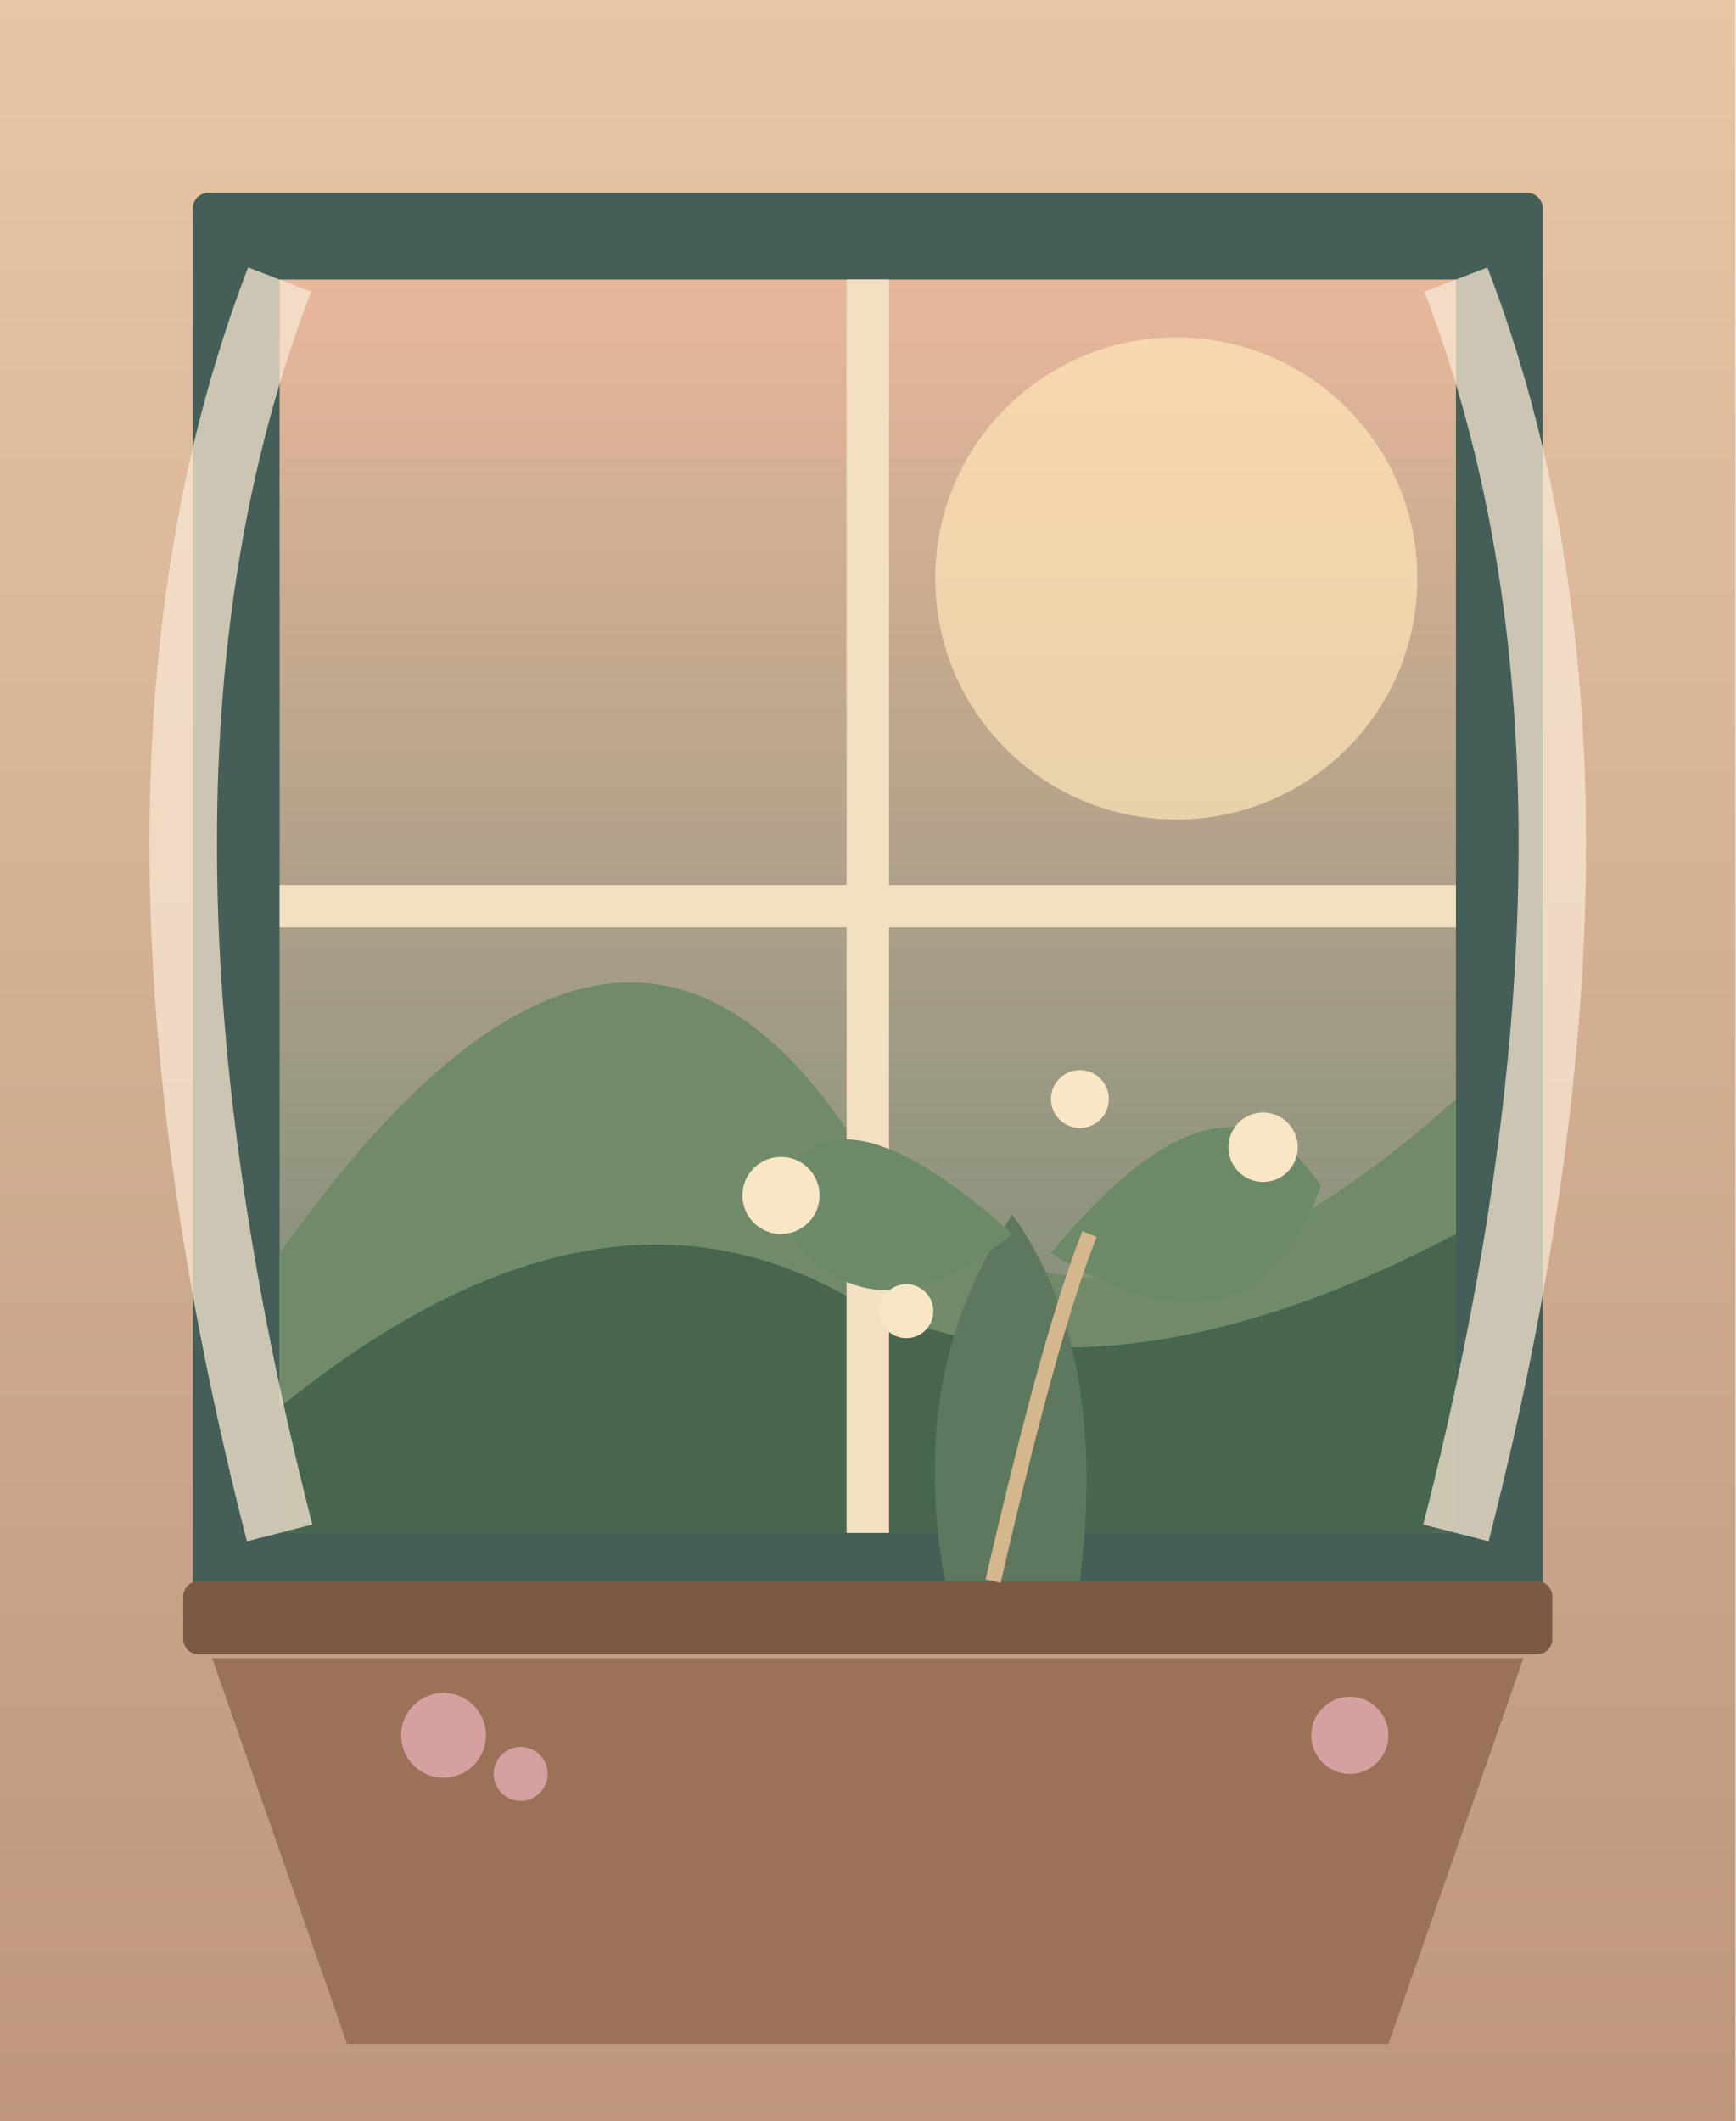
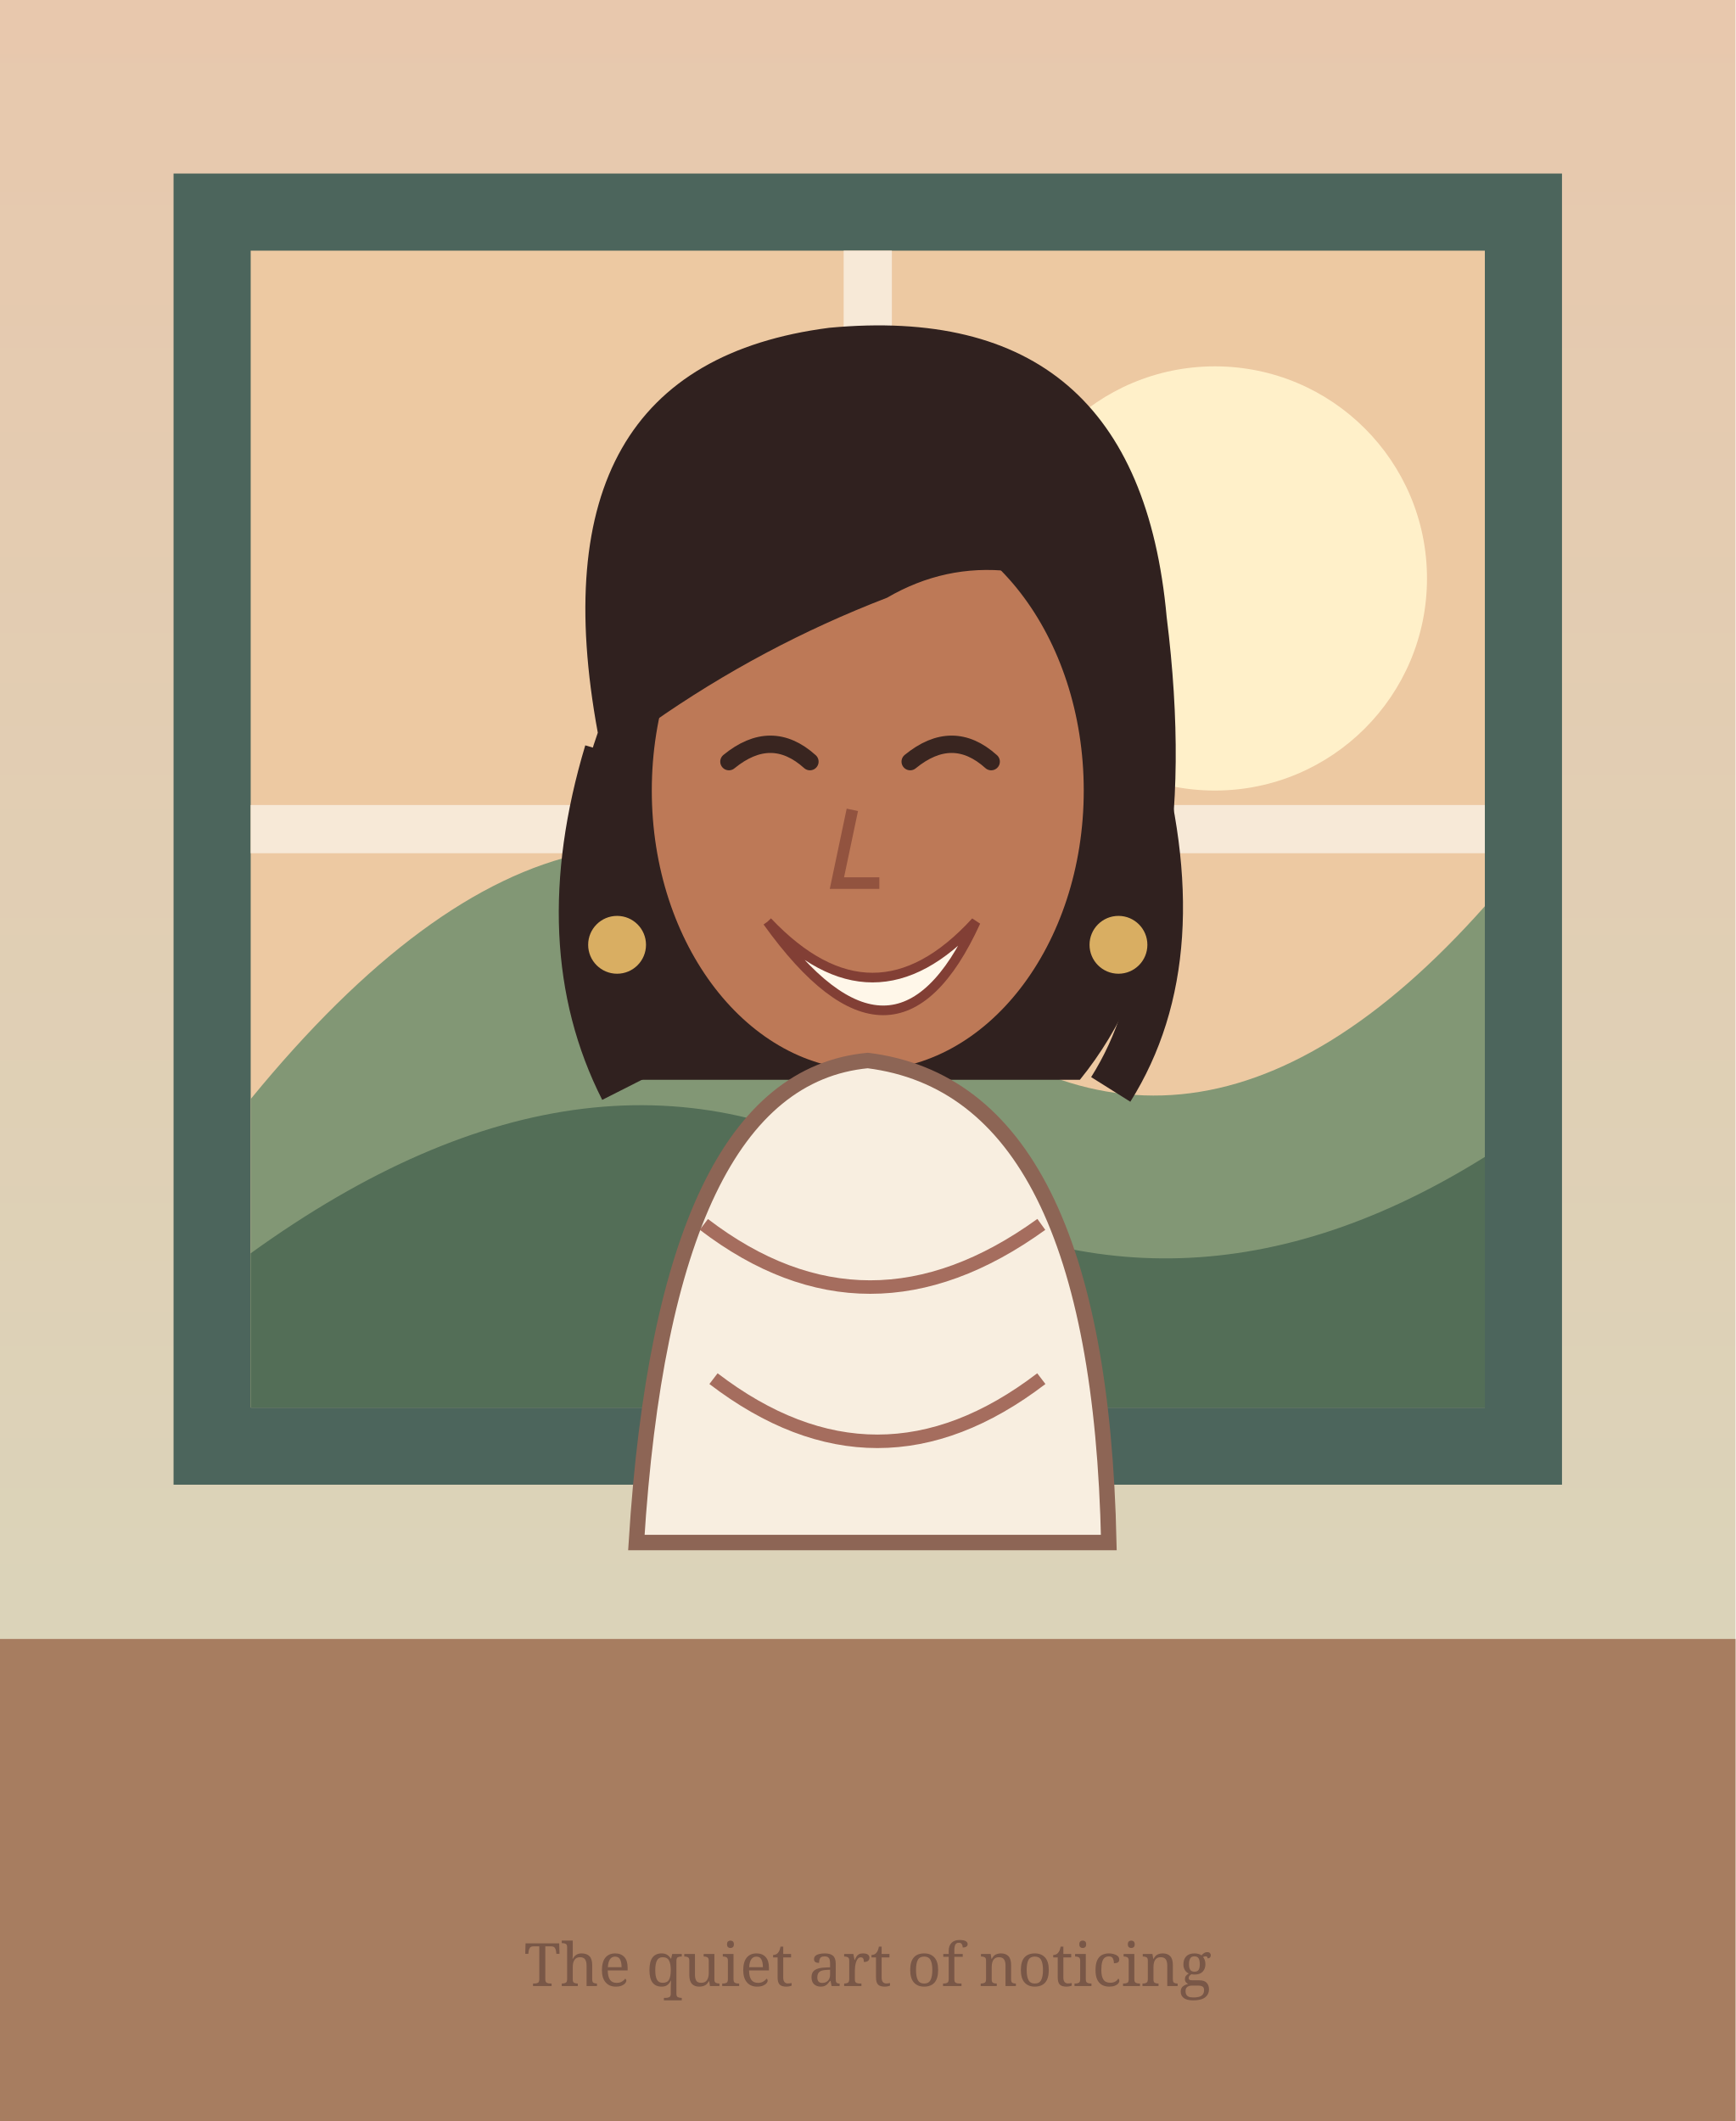
<svg xmlns="http://www.w3.org/2000/svg" viewBox="0 0 900 1100">
  <defs>
-     <linearGradient id="wall" x2="0" y2="1">
-       <stop stop-color="#e7c6a5" />
-       <stop offset="1" stop-color="#bd967d" />
-     </linearGradient>
-     <linearGradient id="out" x2="0" y2="1">
-       <stop stop-color="#e9b89b" />
-       <stop offset="1" stop-color="#708875" />
+     <linearGradient id="g" x2="0" y2="1">
+       <stop stop-color="#e8c8ad" />
+       <stop offset="1" stop-color="#d7d7bd" />
    </linearGradient>
  </defs>
-   <rect width="900" height="1100" fill="url(#wall)" />
-   <rect x="100" y="100" width="700" height="740" rx="8" fill="#455e58" />
-   <rect x="145" y="145" width="610" height="650" fill="url(#out)" />
-   <circle cx="610" cy="300" r="125" fill="#ffe6b8" opacity=".7" />
-   <path d="M145 650q170-240 290-70t320-10v225H145z" fill="#718a69" />
-   <path d="M145 730q160-130 290-60t320-30v155H145z" fill="#46664f" />
-   <path d="M450 145v650M145 470h610" stroke="#f3dfc2" stroke-width="22" />
-   <path d="M145 145q-100 260 0 650M755 145q100 260 0 650" fill="none" stroke="#f8e7d3" stroke-width="35" opacity=".75" />
-   <rect x="95" y="820" width="710" height="38" rx="8" fill="#7b5945" />
-   <path d="M110 860h680l-70 200H180z" fill="#9a7257" />
-   <path d="M490 820q-20-110 35-190 50 70 35 190" fill="#5d785e" />
-   <path d="M525 640q-100-90-125-15 45 80 125 15M545 650q90-110 140-35-35 100-140 35" fill="#6c8a67" />
-   <g fill="#f8e6c5">
-     <circle cx="405" cy="620" r="20" />
-     <circle cx="655" cy="595" r="18" />
-     <circle cx="560" cy="570" r="15" />
-     <circle cx="470" cy="680" r="14" />
+   <rect width="900" height="1100" fill="url(#g)" />
+   <rect x="90" y="90" width="720" height="680" fill="#4c655c" />
+   <rect x="130" y="130" width="640" height="600" fill="#edc9a2" />
+   <circle cx="630" cy="300" r="110" fill="#fff0c9" />
+   <path d="M130 570q180-220 330-70t310-30v260H130Z" fill="#829775" />
+   <path d="M130 650q180-130 330-40t310-10v130H130Z" fill="#536e57" />
+   <path d="M450 130v600M130 430h640" stroke="#f7e9d7" stroke-width="25" />
+   <path d="M0 850H900V1100H0Z" fill="#a77d60" />
+   <g transform="translate(450 400)">
+     <path d="M-140 -20Q-175 -210 -20 -230Q140 -245 155 -80Q175 80 110 160L-120 160Q-175 80 -140 -20" fill="#30211f" />
+     <ellipse cy="10" rx="112" ry="145" fill="#bd7957" />
+     <path d="M-112 -25Q-140 -180 -5 -205Q120 -210 145 -75Q70 -125 10 -90Q-55 -65 -112 -25" fill="#30211f" />
+     <path d="M-72 -5q22 -18 42 0m52 0q22 -18 42 0" stroke="#392520" stroke-width="9" fill="none" stroke-linecap="round" />
+     <path d="M-8 20l-8 38 22 0" stroke="#92533f" stroke-width="6" fill="none" />
+     <path d="M-52 78q55 58 108 0q-42 92 -108 0" fill="#fff7e9" stroke="#823f35" stroke-width="5" />
+     <path d="M-135 -10q-30 100 8 175m265-180q32 110 -12 180" stroke="#30211f" stroke-width="24" fill="none" />
+     <circle cx="-130" cy="90" r="15" fill="#d9ae62" />
+     <circle cx="130" cy="90" r="15" fill="#d9ae62" />
  </g>
-   <path d="M515 820q30-130 50-180" stroke="#d4b78c" stroke-width="8" fill="none" />
-   <g fill="#d6a0a0">
-     <circle cx="230" cy="900" r="22" />
-     <circle cx="270" cy="920" r="14" />
-     <circle cx="700" cy="900" r="20" />
-   </g>
+   <path d="M330 800q15-240 120-250 120 15 125 250z" fill="#f8eee0" stroke="#8d6555" stroke-width="8" />
+   <path d="M365 635q85 65 175 0m-170 80q85 65 170 0" stroke="#a56d5e" stroke-width="7" fill="none" />
+   <text x="450" y="1030" text-anchor="middle" font-family="Georgia,serif" font-size="31" fill="#795747">The quiet art of noticing</text>
</svg>
